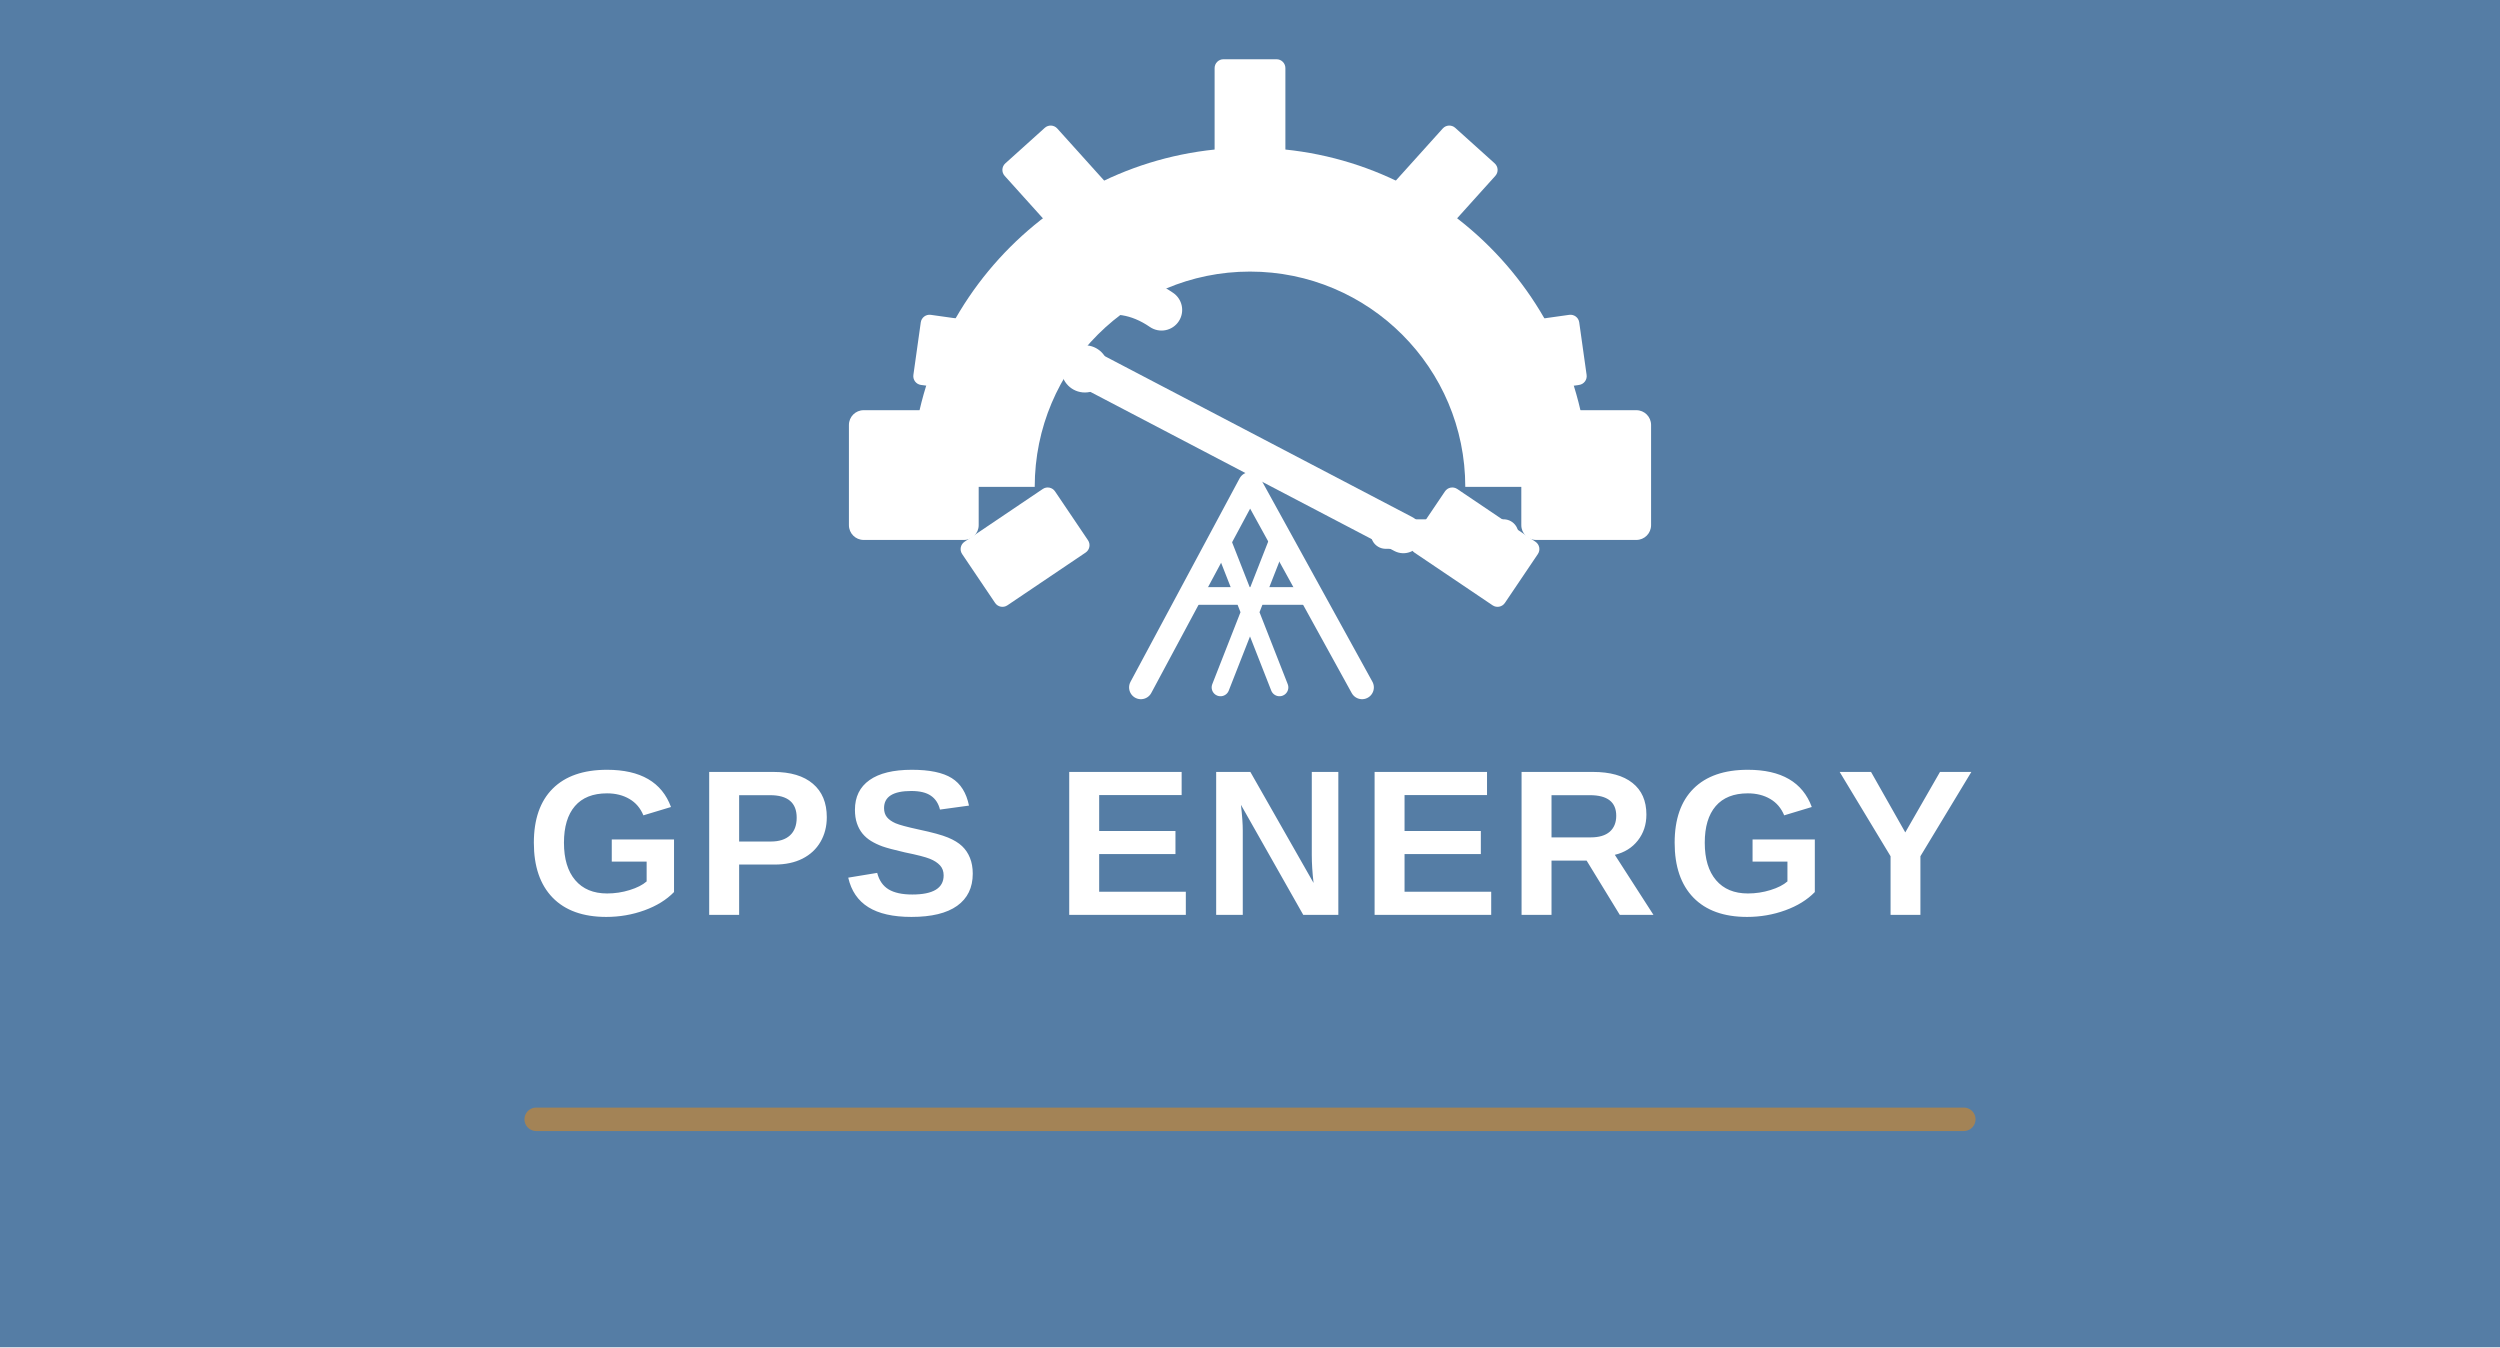
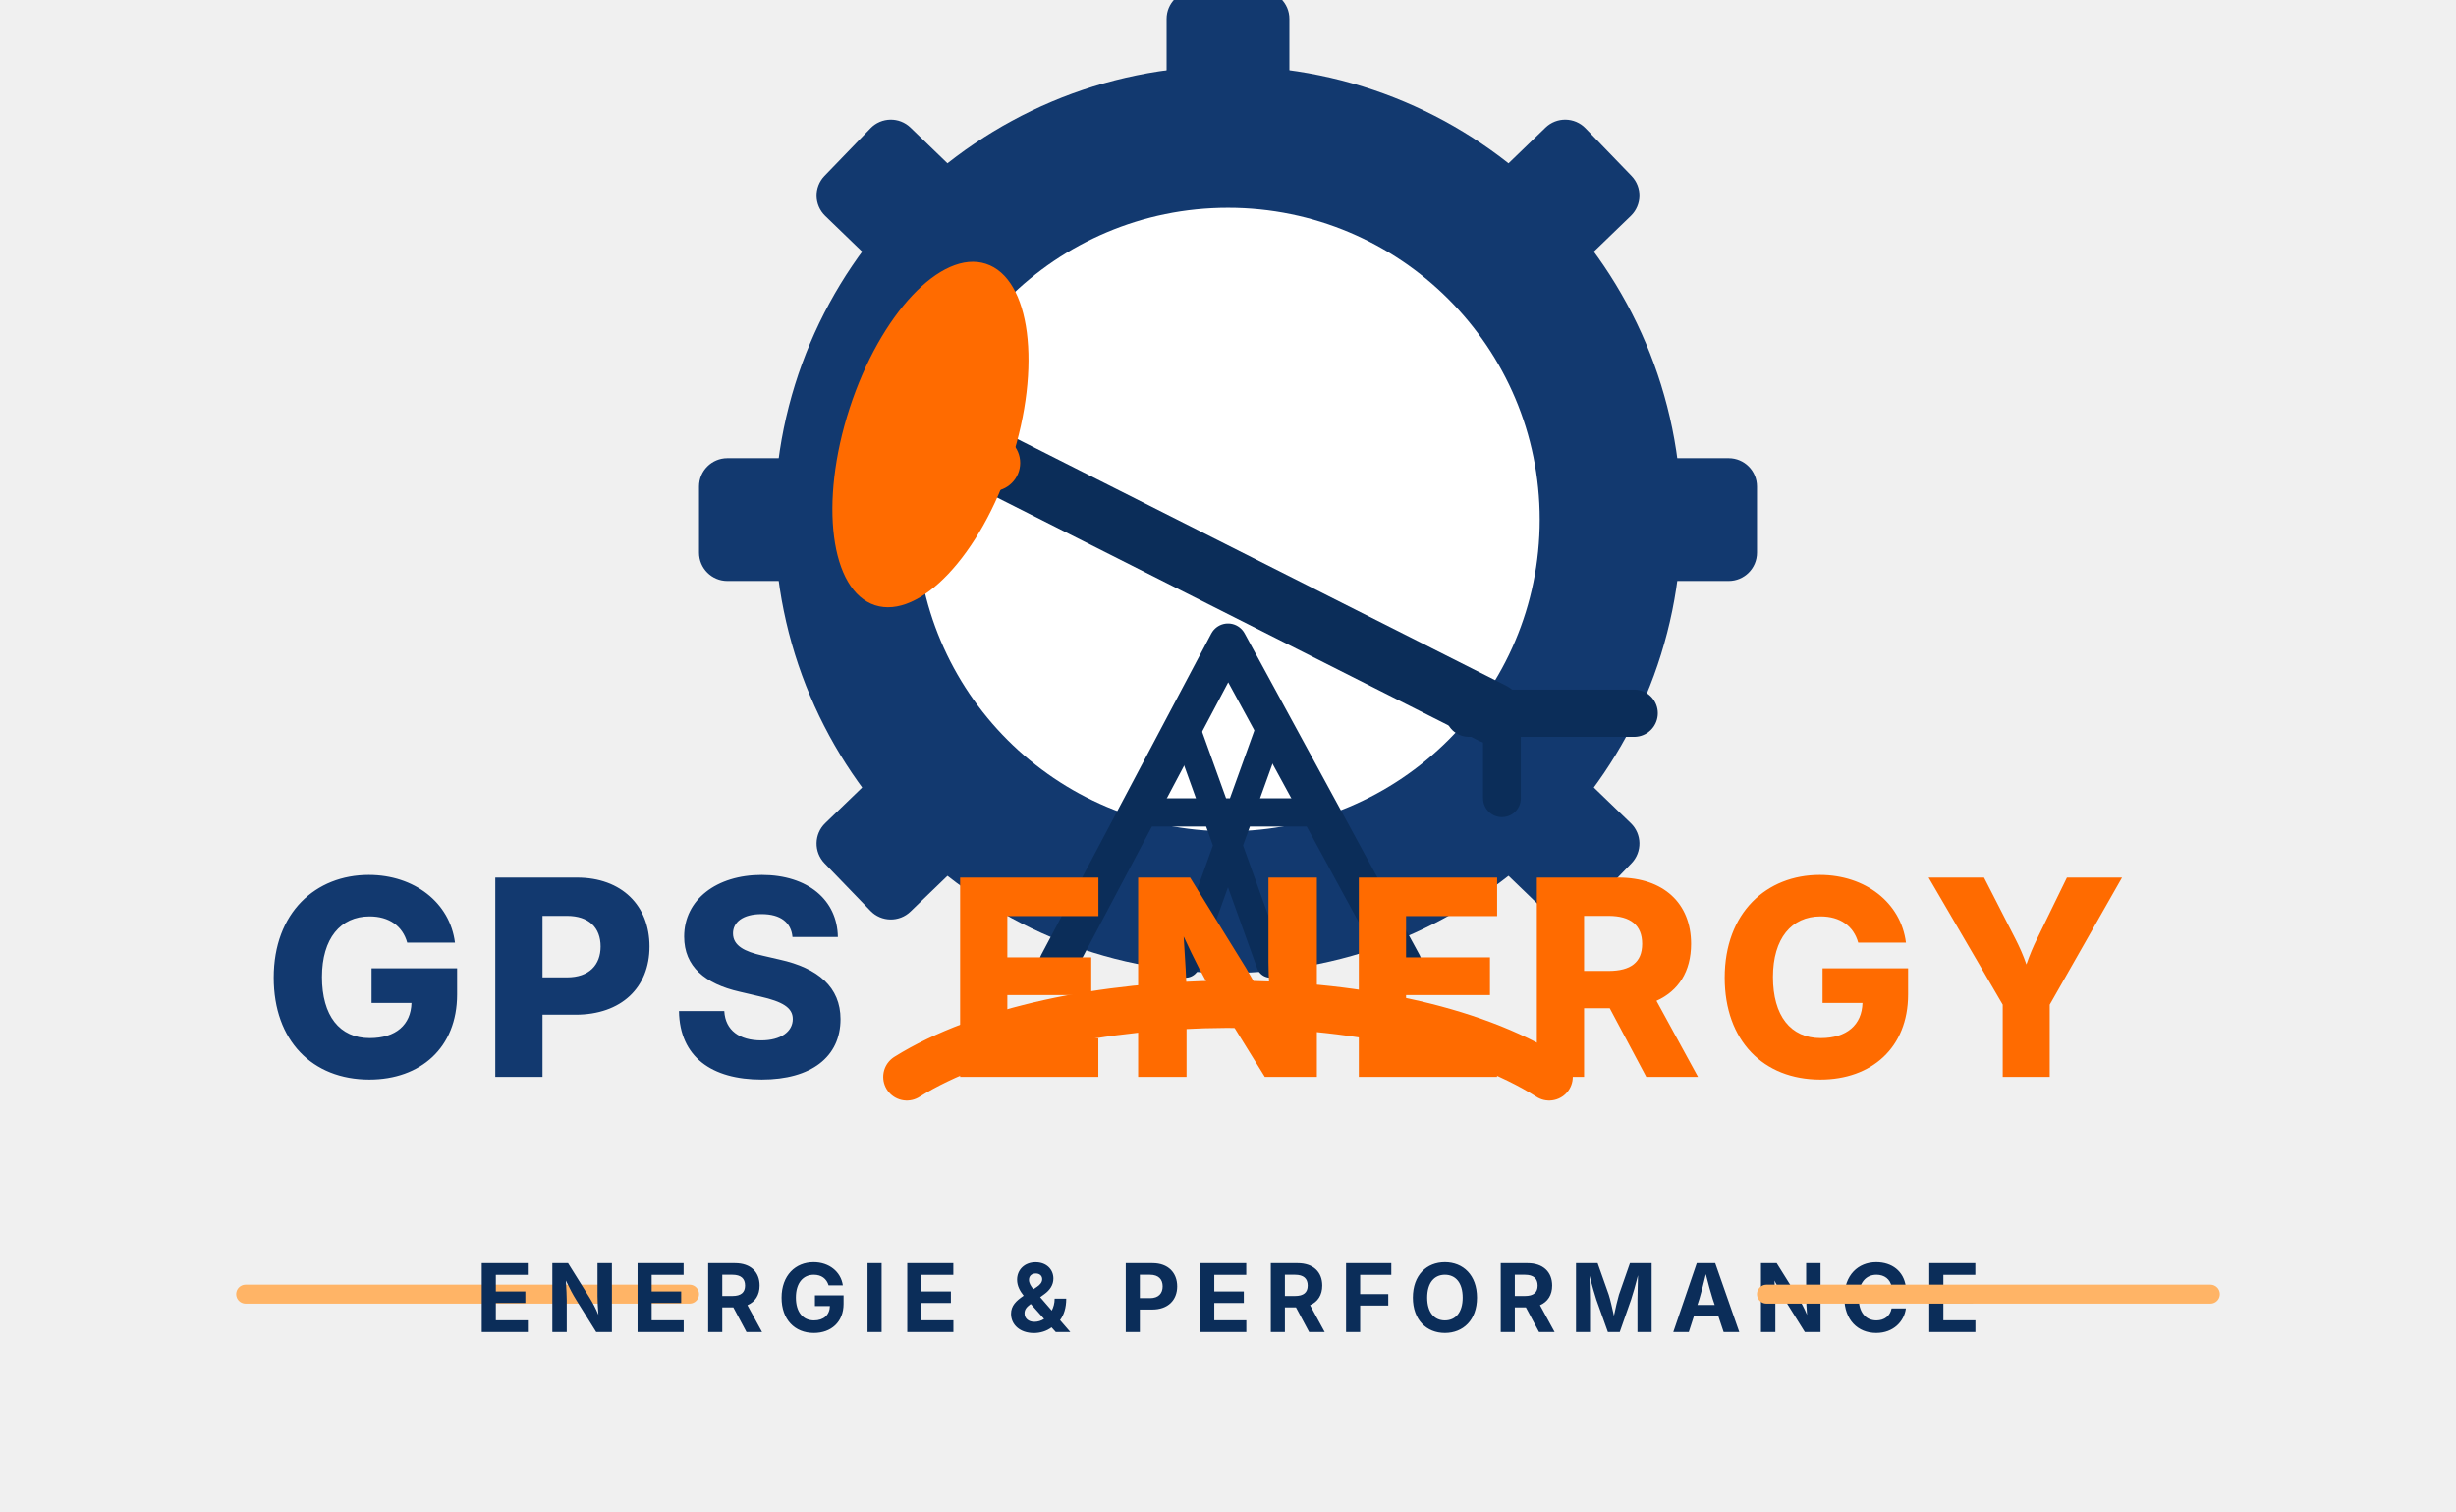
- <svg xmlns="http://www.w3.org/2000/svg" role="img" aria-label="GPS Energy" viewBox="0 0 746 402">
-   <rect width="746" height="402" fill="#557da5" />
-   <g transform="translate(373 118) scale(.88)">
-     <g fill="#ffffff">
-       <rect x="-12" y="-114" width="24" height="34" rx="3" />
-       <rect x="-12" y="-114" width="24" height="34" rx="3" transform="rotate(-42)" />
-       <rect x="-12" y="-114" width="24" height="34" rx="3" transform="rotate(42)" />
-       <rect x="-12" y="-114" width="24" height="34" rx="3" transform="rotate(-82)" />
-       <rect x="-12" y="-114" width="24" height="34" rx="3" transform="rotate(82)" />
-       <rect x="-13" y="-111" width="26" height="38" rx="3" transform="rotate(-124)" />
-       <rect x="-13" y="-111" width="26" height="38" rx="3" transform="rotate(124)" />
-       <path d="M-115 31a115 115 0 0 1 230 0H73a73 73 0 0 0-146 0z" />
-       <rect x="-136" y="5" width="44" height="44" rx="5" />
-       <rect x="92" y="5" width="44" height="44" rx="5" />
+ <svg xmlns="http://www.w3.org/2000/svg" role="img" aria-label="GPS Energy" viewBox="0 0 520 320">
+   <g transform="translate(260 110)">
+     <g fill="#12396f">
+       <rect x="-13" y="-112" width="26" height="40" rx="6" />
+       <rect x="-13" y="-112" width="26" height="40" rx="6" transform="rotate(-46)" />
+       <rect x="-13" y="-112" width="26" height="40" rx="6" transform="rotate(46)" />
+       <rect x="-13" y="-112" width="26" height="40" rx="6" transform="rotate(-90)" />
+       <rect x="-13" y="-112" width="26" height="40" rx="6" transform="rotate(90)" />
+       <rect x="-13" y="-112" width="26" height="40" rx="6" transform="rotate(-134)" />
+       <rect x="-13" y="-112" width="26" height="40" rx="6" transform="rotate(134)" />
+       <circle r="96" />
    </g>
-     <g fill="none" stroke="#ffffff" stroke-linecap="round" stroke-linejoin="round">
-       <path d="M-55-9 52 47" stroke-width="13" />
-       <path d="M46 47h40" stroke-width="10" />
-       <path d="M-75-13c11-21 29-27 45-16" stroke-width="14" />
-       <circle cx="-56" cy="-9" r="8" fill="#ffffff" stroke="none" />
-       <path d="M-37 99 0 30l38 69" stroke-width="8" />
-       <path d="M-20 68h40M-10 48l20 51M10 48l-20 51" stroke-width="6" />
+     <circle r="66" fill="#ffffff" />
+     <g fill="none" stroke="#0b2d59" stroke-linecap="round" stroke-linejoin="round">
+       <path d="M-36 94 0 26l37 68" stroke-width="8" />
+       <path d="M-18 62h36M-9 44l18 50M9 44l-18 50" stroke-width="6" />
+       <path d="M-49-12 56 41" stroke-width="13" />
+       <path d="M51 41h35" stroke-width="10" />
+       <path d="M58 41v18" stroke-width="8" />
    </g>
+     <ellipse cx="-63" cy="-18" rx="18" ry="38" fill="#ff6b00" transform="rotate(18 -63 -18)" />
+     <circle cx="-50" cy="-12" r="6" fill="#ff6b00" />
+     <path d="M-68 118c32-20 103-21 136 0" fill="none" stroke="#ff6b00" stroke-linecap="round" stroke-width="10" />
  </g>
-   <text x="373" y="273" fill="#ffffff" font-family="Eurostile Extended, Bahnschrift, Eurostile, Bank Gothic, Arial Black, DIN Alternate, Arial Narrow, Trebuchet MS, Segoe UI, Arial, sans-serif" font-size="62" font-weight="800" font-stretch="expanded" letter-spacing="2.5" lengthAdjust="spacingAndGlyphs" textLength="370" text-anchor="middle">GPS ENERGY</text>
-   <line x1="160" x2="586" y1="334" y2="334" stroke="#a38356" stroke-linecap="round" stroke-width="7" />
+   <g font-family="Inter Tight, Inter, Arial, sans-serif" font-weight="800" letter-spacing="0.04em">
+     <text x="180" y="228" fill="#12396f" font-size="58" text-anchor="end">
+       GPS
+     </text>
+     <text x="200" y="228" fill="#ff6b00" font-size="58" text-anchor="start">
+       ENERGY
+     </text>
+   </g>
+   <g font-family="Inter Tight, Inter, Arial, sans-serif" font-weight="700" letter-spacing="0.14em" text-anchor="middle">
+     <line x1="52" x2="146" y1="274" y2="274" stroke="#ffb466" stroke-linecap="round" stroke-width="4" />
+     <text x="260" y="282" fill="#0b2d59" font-size="20">
+       ENERGIE &amp; PERFORMANCE
+     </text>
+     <line x1="374" x2="468" y1="274" y2="274" stroke="#ffb466" stroke-linecap="round" stroke-width="4" />
+   </g>
</svg>
